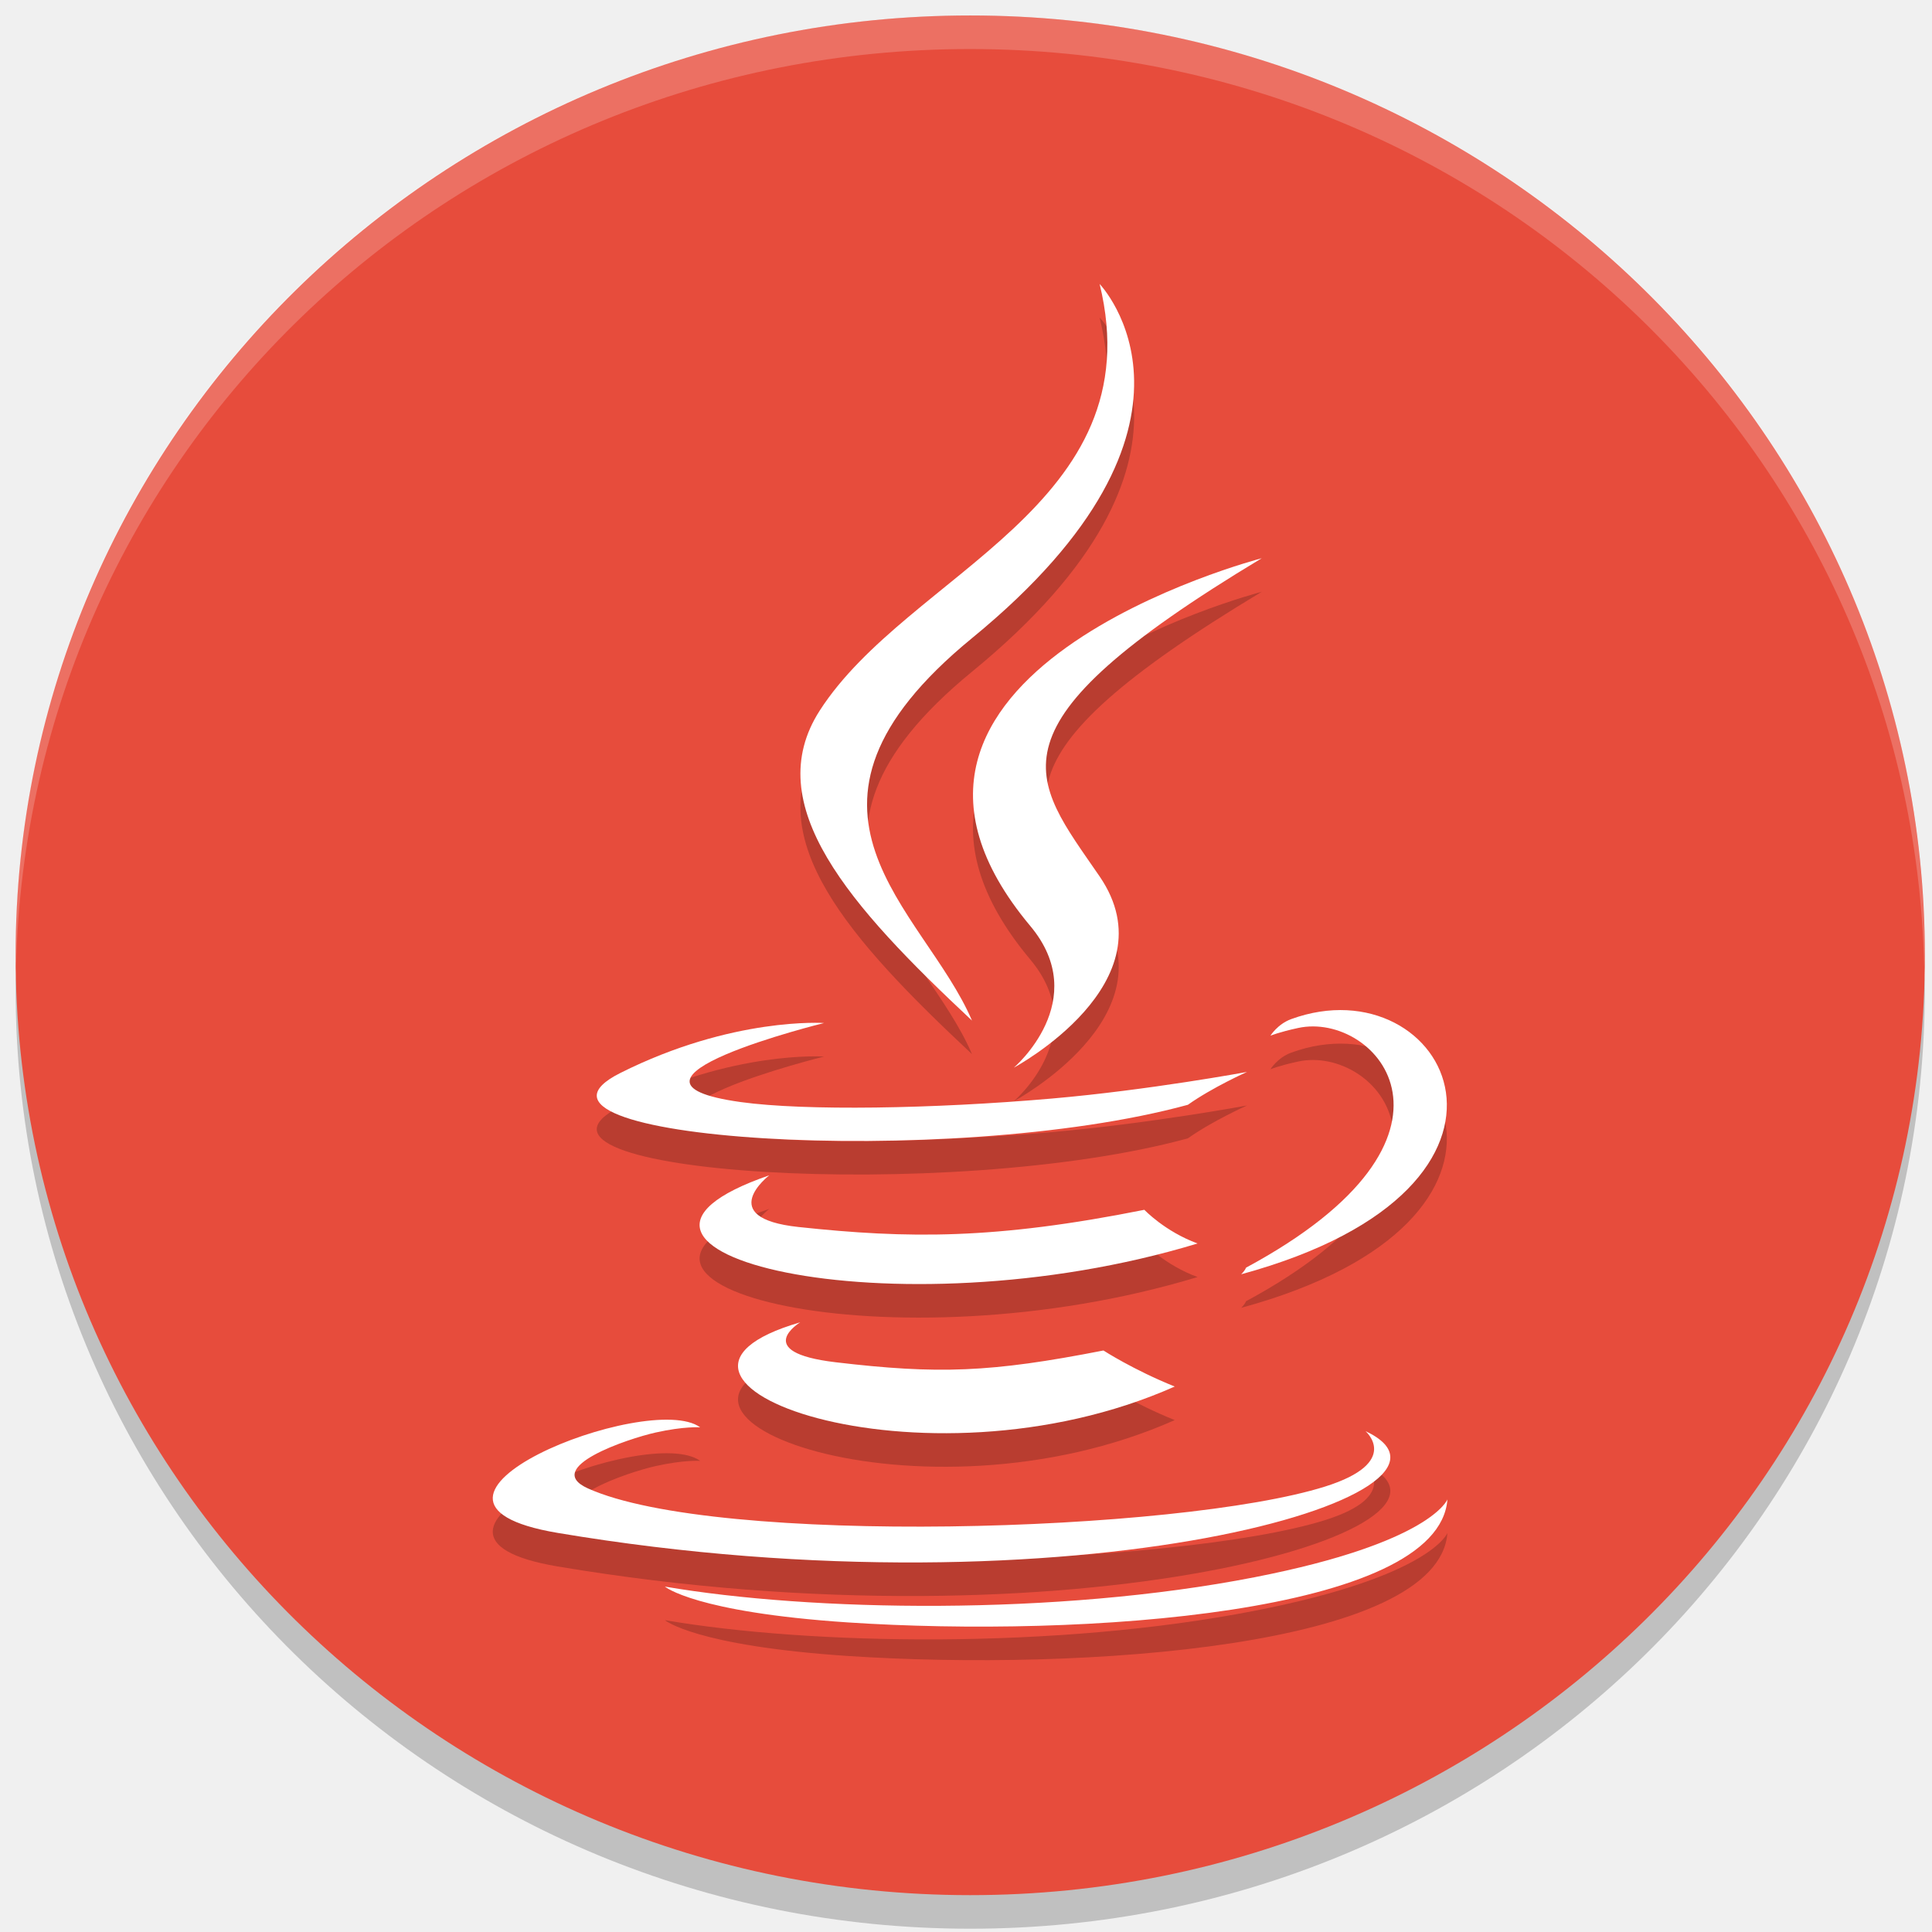
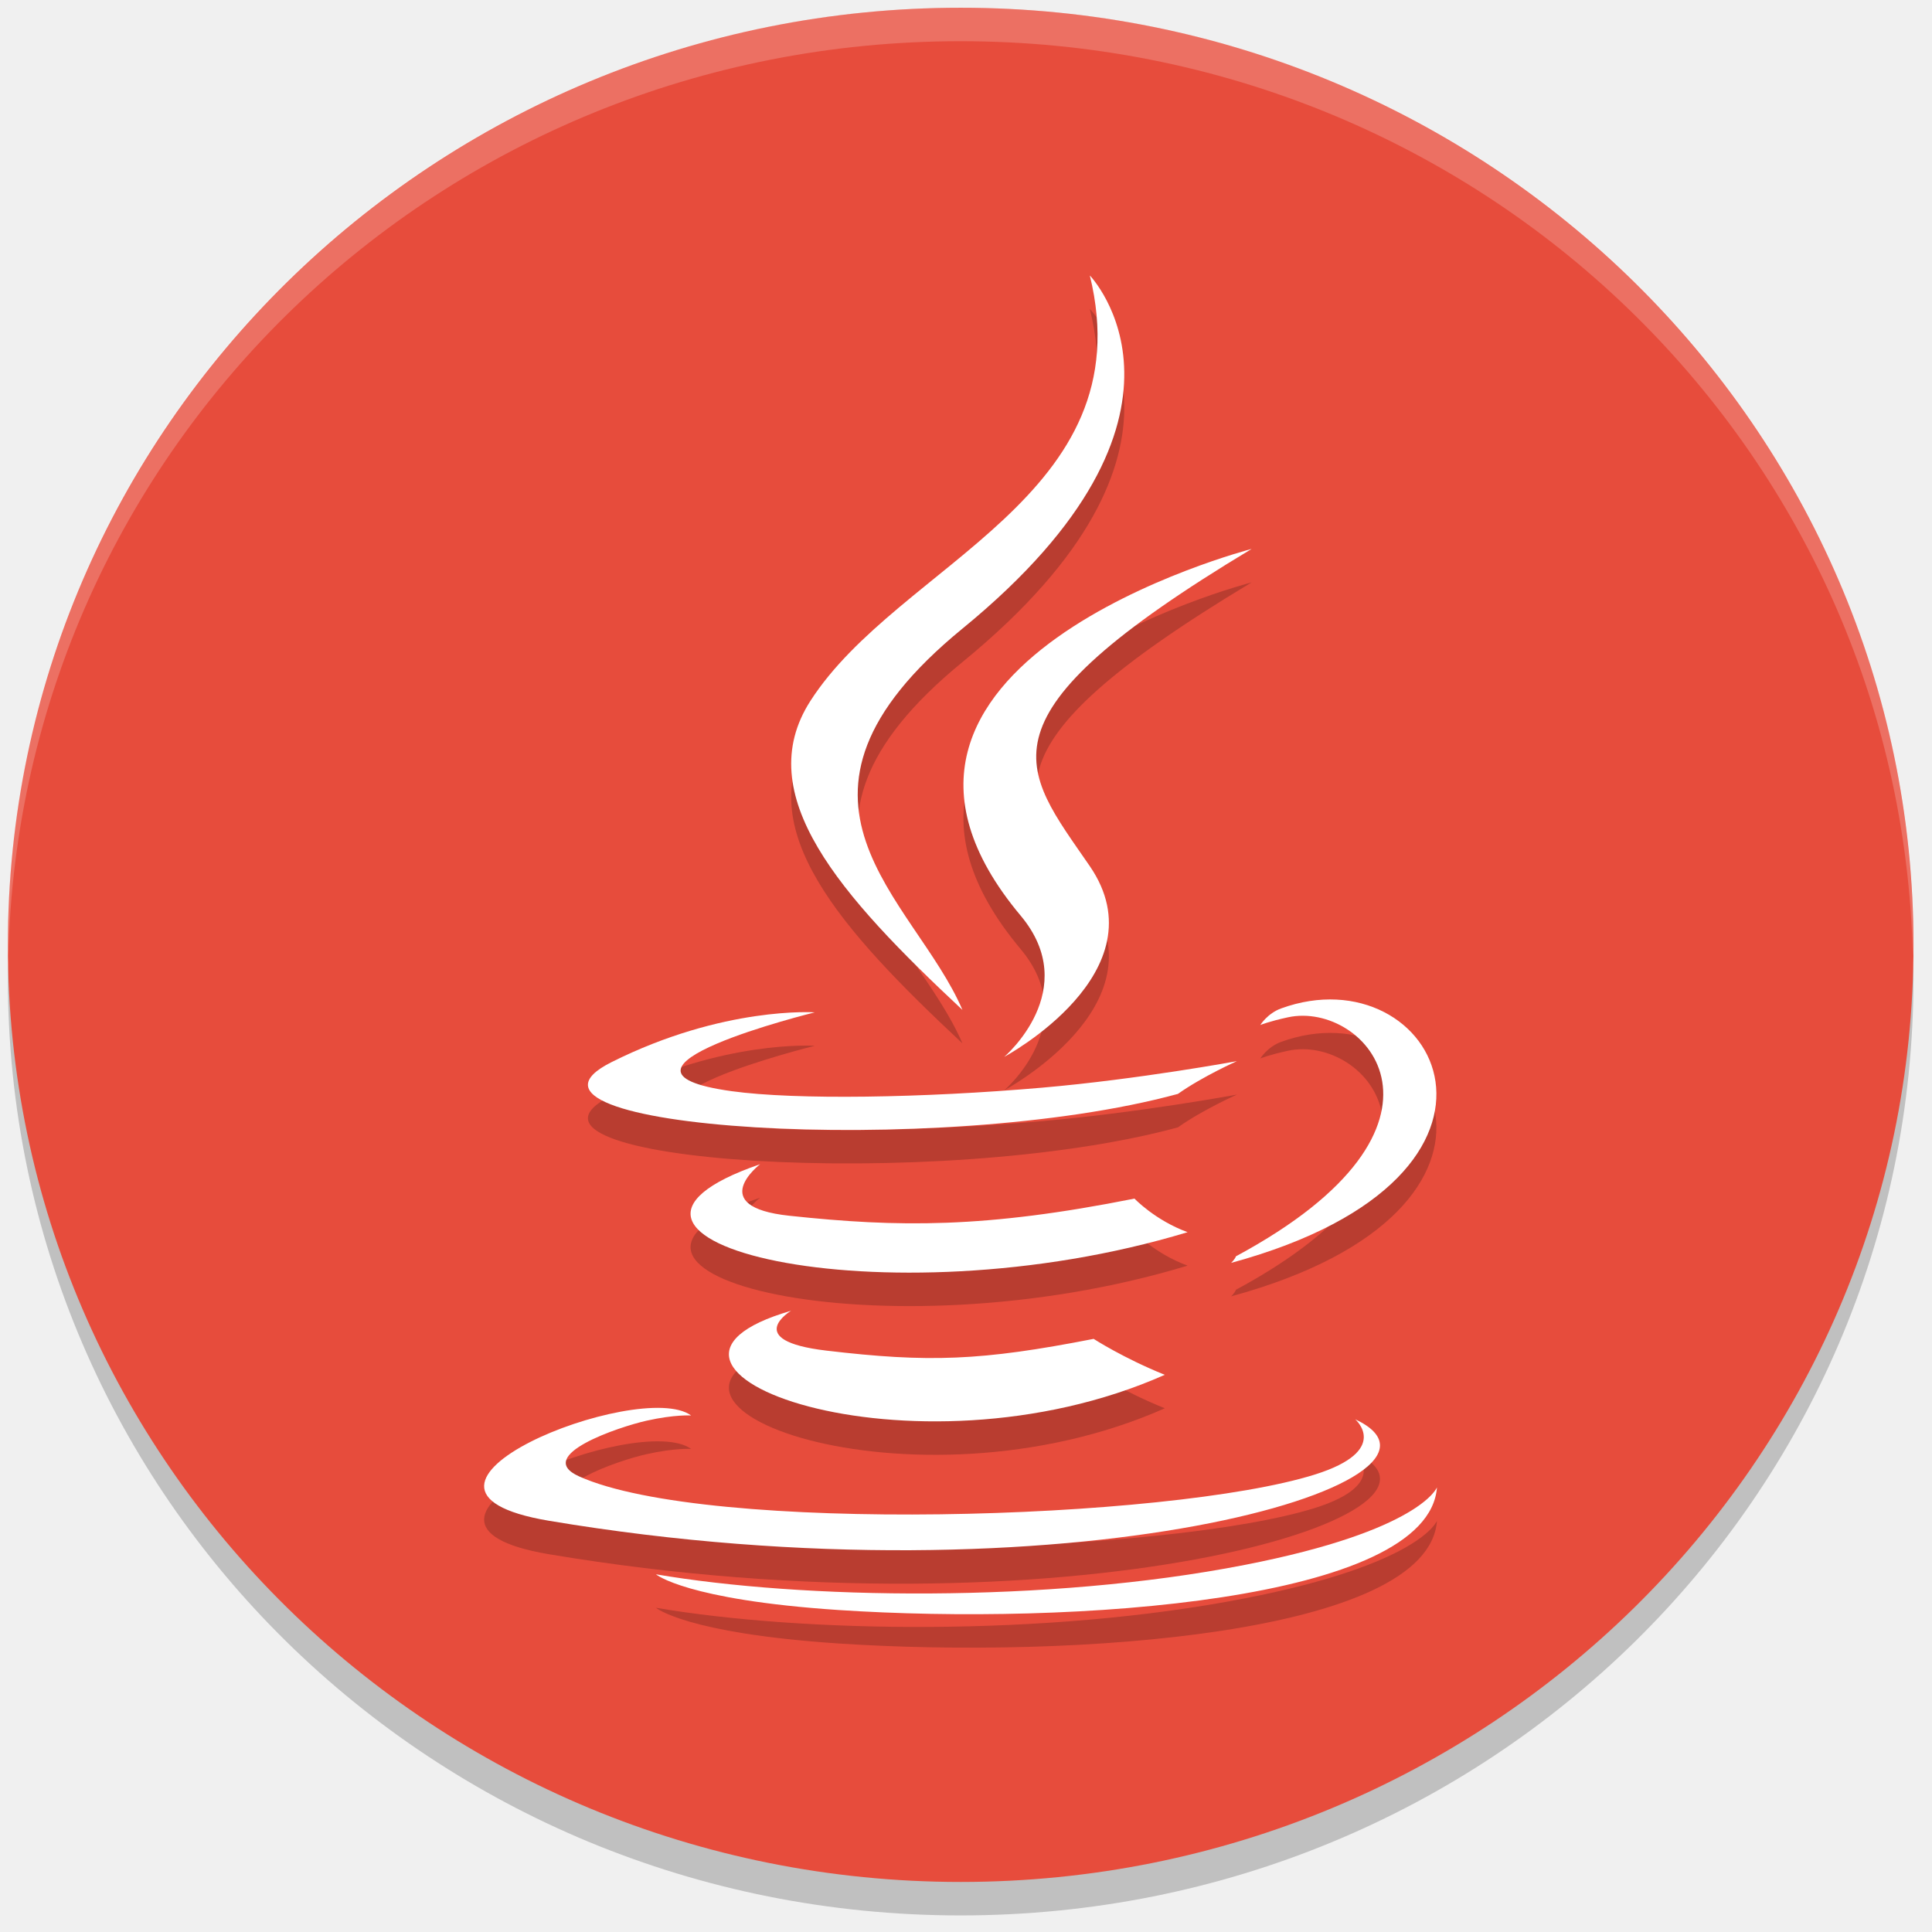
- <svg xmlns="http://www.w3.org/2000/svg" id="svg875" version="1" height="500" width="500">
+ <svg xmlns="http://www.w3.org/2000/svg" width="1000" height="1000" version="1" id="svg875">
  <defs id="defs879" />
-   <path id="path833" d="m 4.482,247.233 c -0.104,2.908 -0.448,5.753 -0.448,8.687 -4.4e-6,134.749 110.188,243.23 247.058,243.23 136.87,0 247.058,-108.48 247.058,-243.23 0,-2.933 -0.344,-5.779 -0.448,-8.687 C 493.043,377.9 384.972,481.776 251.085,481.776 117.193,481.776 9.127,377.9 4.468,247.233 Z" style="opacity:0.2;stroke-width:8.755" />
-   <rect id="rect835" transform="matrix(0,-1,-1,0,0,0)" ry="247.057" rx="243.229" y="-498.15" x="-490.462" height="494.114" width="486.457" style="fill:#e74c3c;stroke-width:8.755" />
-   <g id="g853" transform="matrix(5.736155,0,0,5.950089,704.3209,-65.73192)" style="clip-rule:evenodd;opacity:0.2;fill-rule:evenodd;enable-background:new">
-     <path id="path837" d="m -86.682,70.021 c 0,0 -2.23,1.298 1.589,1.736 4.628,0.528 6.993,0.452 12.091,-0.511 0,0 1.343,0.84 3.216,1.568 -11.433,4.898 -25.875,-0.284 -16.896,-2.793 z" />
-     <path id="path839" d="m -88.08,63.628 c 0,0 -2.502,1.852 1.32,2.247 4.944,0.51 8.847,0.552 15.604,-0.748 0,0 0.932,0.947 2.401,1.465 -13.821,4.043 -29.214,0.318 -19.326,-2.964 z" />
-     <path id="path841" d="m -76.304,52.781 c 2.818,3.244 -0.739,6.162 -0.739,6.162 0,0 7.152,-3.692 3.868,-8.317 -3.068,-4.311 -5.421,-6.453 7.315,-13.839 1.29e-4,0 -19.992,4.992 -10.444,15.994 z" />
-     <path id="path843" d="m -61.183,74.75 c 0,0 1.651,1.361 -1.819,2.414 -6.598,1.998 -27.465,2.601 -33.261,0.08 -2.082,-0.907 1.824,-2.164 3.053,-2.429 1.282,-0.277 2.013,-0.227 2.013,-0.227 -2.317,-1.632 -14.977,3.205 -6.43,4.592 23.308,3.778 42.488,-1.702 36.442,-4.429 z" />
-     <path id="path845" d="m -85.609,57.003 c 0,0 -10.613,2.522 -3.758,3.438 2.895,0.387 8.663,0.298 14.04,-0.153 4.393,-0.369 8.802,-1.157 8.802,-1.157 0,0 -1.548,0.664 -2.668,1.429 -10.78,2.835 -31.6,1.515 -25.605,-1.384 5.067,-2.451 9.19,-2.173 9.19,-2.173 z" />
-     <path id="path847" d="m -66.569,67.644 c 10.957,-5.692 5.89,-11.163 2.354,-10.426 -0.865,0.18 -1.253,0.337 -1.253,0.337 0,0 0.322,-0.505 0.936,-0.722 6.996,-2.458 12.375,7.253 -2.256,11.099 -1.3e-4,0 0.168,-0.152 0.219,-0.288 z" />
-     <path id="path849" d="m -73.174,24.859 c 0,0 6.067,6.07 -5.756,15.402 -9.481,7.489 -2.162,11.757 -0.003,16.636 -5.535,-4.993 -9.595,-9.389 -6.872,-13.48 3.999,-6.004 15.078,-8.916 12.631,-18.558 z" />
-     <path id="path851" d="m -84.532,83.074 c 10.515,0.672 26.667,-0.374 27.049,-5.35 0,0 -0.735,1.886 -8.691,3.383 -8.976,1.69 -20.049,1.493 -26.614,0.409 0,0 1.345,1.113 8.256,1.558 z" />
+   <path style="opacity:0.2;stroke-width:17.469" d="m 4.962,489.05 c -0.207,5.798 -0.894,11.473 -0.894,17.323 -8.7e-6,268.716 219.956,485.046 493.176,485.046 273.219,0 493.176,-216.331 493.176,-485.046 0,-5.85 -0.688,-11.525 -0.894,-17.323 -9.3,260.574 -225.029,467.723 -492.295,467.723 -267.273,0 -482.995,-207.149 -492.295,-467.723 z" id="path833" />
+   <rect style="fill:#e74c3c;stroke-width:17.469" width="970.089" height="986.349" x="-974.095" y="-990.419" rx="485.045" ry="493.174" transform="matrix(0,-1,-1,0,0,0)" id="rect835" />
+   <g style="clip-rule:evenodd;opacity:0.2;fill-rule:evenodd;enable-background:new" transform="matrix(11.45049,0,0,11.86562,1401.977,-135.0627)" id="g853">
+     <path d="m -86.682,70.021 c 0,0 -2.23,1.298 1.589,1.736 4.628,0.528 6.993,0.452 12.091,-0.511 0,0 1.343,0.84 3.216,1.568 -11.433,4.898 -25.875,-0.284 -16.896,-2.793 z" id="path837" />
+     <path d="m -88.08,63.628 c 0,0 -2.502,1.852 1.32,2.247 4.944,0.51 8.847,0.552 15.604,-0.748 0,0 0.932,0.947 2.401,1.465 -13.821,4.043 -29.214,0.318 -19.326,-2.964 z" id="path839" />
+     <path d="m -76.304,52.781 c 2.818,3.244 -0.739,6.162 -0.739,6.162 0,0 7.152,-3.692 3.868,-8.317 -3.068,-4.311 -5.421,-6.453 7.315,-13.839 1.29e-4,0 -19.992,4.992 -10.444,15.994 z" id="path841" />
+     <path d="m -61.183,74.75 c 0,0 1.651,1.361 -1.819,2.414 -6.598,1.998 -27.465,2.601 -33.261,0.08 -2.082,-0.907 1.824,-2.164 3.053,-2.429 1.282,-0.277 2.013,-0.227 2.013,-0.227 -2.317,-1.632 -14.977,3.205 -6.43,4.592 23.308,3.778 42.488,-1.702 36.442,-4.429 z" id="path843" />
+     <path d="m -85.609,57.003 c 0,0 -10.613,2.522 -3.758,3.438 2.895,0.387 8.663,0.298 14.04,-0.153 4.393,-0.369 8.802,-1.157 8.802,-1.157 0,0 -1.548,0.664 -2.668,1.429 -10.78,2.835 -31.6,1.515 -25.605,-1.384 5.067,-2.451 9.19,-2.173 9.19,-2.173 z" id="path845" />
+     <path d="m -66.569,67.644 c 10.957,-5.692 5.89,-11.163 2.354,-10.426 -0.865,0.18 -1.253,0.337 -1.253,0.337 0,0 0.322,-0.505 0.936,-0.722 6.996,-2.458 12.375,7.253 -2.256,11.099 -1.3e-4,0 0.168,-0.152 0.219,-0.288 z" id="path847" />
+     <path d="m -73.174,24.859 c 0,0 6.067,6.07 -5.756,15.402 -9.481,7.489 -2.162,11.757 -0.003,16.636 -5.535,-4.993 -9.595,-9.389 -6.872,-13.48 3.999,-6.004 15.078,-8.916 12.631,-18.558 z" id="path849" />
+     <path d="m -84.532,83.074 c 10.515,0.672 26.667,-0.374 27.049,-5.35 0,0 -0.735,1.886 -8.691,3.383 -8.976,1.69 -20.049,1.493 -26.614,0.409 0,0 1.345,1.113 8.256,1.558 z" id="path851" />
  </g>
-   <g id="g871" transform="matrix(5.736155,0,0,5.950089,704.3209,-74.41636)" style="clip-rule:evenodd;fill:#ffffff;fill-rule:evenodd;enable-background:new">
-     <path id="path855" d="m -86.682,70.021 c 0,0 -2.23,1.298 1.589,1.736 4.628,0.528 6.993,0.452 12.091,-0.511 0,0 1.343,0.84 3.216,1.568 -11.433,4.898 -25.875,-0.284 -16.896,-2.793 z" />
-     <path id="path857" d="m -88.08,63.628 c 0,0 -2.502,1.852 1.32,2.247 4.944,0.51 8.847,0.552 15.604,-0.748 0,0 0.932,0.947 2.401,1.465 -13.821,4.043 -29.214,0.318 -19.326,-2.964 z" />
-     <path id="path859" d="m -76.304,52.781 c 2.818,3.244 -0.739,6.162 -0.739,6.162 0,0 7.152,-3.692 3.868,-8.317 -3.068,-4.311 -5.421,-6.453 7.315,-13.839 1.29e-4,0 -19.992,4.992 -10.444,15.994 z" />
-     <path id="path861" d="m -61.183,74.75 c 0,0 1.651,1.361 -1.819,2.414 -6.598,1.998 -27.465,2.601 -33.261,0.08 -2.082,-0.907 1.824,-2.164 3.053,-2.429 1.282,-0.277 2.013,-0.227 2.013,-0.227 -2.317,-1.632 -14.977,3.205 -6.43,4.592 23.308,3.778 42.488,-1.702 36.442,-4.429 z" />
-     <path id="path863" d="m -85.609,57.003 c 0,0 -10.613,2.522 -3.758,3.438 2.895,0.387 8.663,0.298 14.04,-0.153 4.393,-0.369 8.802,-1.157 8.802,-1.157 0,0 -1.548,0.664 -2.668,1.429 -10.78,2.835 -31.6,1.515 -25.605,-1.384 5.067,-2.451 9.19,-2.173 9.19,-2.173 z" />
-     <path id="path865" d="m -66.569,67.644 c 10.957,-5.692 5.89,-11.163 2.354,-10.426 -0.865,0.18 -1.253,0.337 -1.253,0.337 0,0 0.322,-0.505 0.936,-0.722 6.996,-2.458 12.375,7.253 -2.256,11.099 -1.3e-4,0 0.168,-0.152 0.219,-0.288 z" />
-     <path id="path867" d="m -73.174,24.859 c 0,0 6.067,6.07 -5.756,15.402 -9.481,7.489 -2.162,11.757 -0.003,16.636 -5.535,-4.993 -9.595,-9.389 -6.872,-13.48 3.999,-6.004 15.078,-8.916 12.631,-18.558 z" />
-     <path id="path869" d="m -84.532,83.074 c 10.515,0.672 26.667,-0.374 27.049,-5.35 0,0 -0.735,1.886 -8.691,3.383 -8.976,1.69 -20.049,1.493 -26.614,0.409 0,0 1.345,1.113 8.256,1.558 z" />
+   <g style="clip-rule:evenodd;fill:#ffffff;fill-rule:evenodd;enable-background:new" transform="matrix(11.45049,0,0,11.86562,1401.977,-152.3811)" id="g871">
+     <path d="m -86.682,70.021 c 0,0 -2.23,1.298 1.589,1.736 4.628,0.528 6.993,0.452 12.091,-0.511 0,0 1.343,0.84 3.216,1.568 -11.433,4.898 -25.875,-0.284 -16.896,-2.793 z" id="path855" />
+     <path d="m -88.08,63.628 c 0,0 -2.502,1.852 1.32,2.247 4.944,0.51 8.847,0.552 15.604,-0.748 0,0 0.932,0.947 2.401,1.465 -13.821,4.043 -29.214,0.318 -19.326,-2.964 z" id="path857" />
+     <path d="m -76.304,52.781 c 2.818,3.244 -0.739,6.162 -0.739,6.162 0,0 7.152,-3.692 3.868,-8.317 -3.068,-4.311 -5.421,-6.453 7.315,-13.839 1.29e-4,0 -19.992,4.992 -10.444,15.994 z" id="path859" />
+     <path d="m -61.183,74.75 c 0,0 1.651,1.361 -1.819,2.414 -6.598,1.998 -27.465,2.601 -33.261,0.08 -2.082,-0.907 1.824,-2.164 3.053,-2.429 1.282,-0.277 2.013,-0.227 2.013,-0.227 -2.317,-1.632 -14.977,3.205 -6.43,4.592 23.308,3.778 42.488,-1.702 36.442,-4.429 z" id="path861" />
+     <path d="m -85.609,57.003 c 0,0 -10.613,2.522 -3.758,3.438 2.895,0.387 8.663,0.298 14.04,-0.153 4.393,-0.369 8.802,-1.157 8.802,-1.157 0,0 -1.548,0.664 -2.668,1.429 -10.78,2.835 -31.6,1.515 -25.605,-1.384 5.067,-2.451 9.19,-2.173 9.19,-2.173 z" id="path863" />
+     <path d="m -66.569,67.644 c 10.957,-5.692 5.89,-11.163 2.354,-10.426 -0.865,0.18 -1.253,0.337 -1.253,0.337 0,0 0.322,-0.505 0.936,-0.722 6.996,-2.458 12.375,7.253 -2.256,11.099 -1.3e-4,0 0.168,-0.152 0.219,-0.288 z" id="path865" />
+     <path d="m -73.174,24.859 c 0,0 6.067,6.07 -5.756,15.402 -9.481,7.489 -2.162,11.757 -0.003,16.636 -5.535,-4.993 -9.595,-9.389 -6.872,-13.48 3.999,-6.004 15.078,-8.916 12.631,-18.558 z" id="path867" />
+     <path d="m -84.532,83.074 c 10.515,0.672 26.667,-0.374 27.049,-5.35 0,0 -0.735,1.886 -8.691,3.383 -8.976,1.69 -20.049,1.493 -26.614,0.409 0,0 1.345,1.113 8.256,1.558 z" id="path869" />
  </g>
-   <path id="path873" d="M 251.058,4.004 C 114.187,4.004 4,112.484 4,247.233 c 0,0.986 0.1,1.946 0.155,2.918 C 7.257,118.097 116.153,12.691 251.058,12.691 c 134.893,0 243.8,105.388 246.92,237.426 0.055,-0.961 0.138,-1.91 0.138,-2.884 0,-134.749 -110.187,-243.229 -247.058,-243.229 z" style="opacity:0.2;fill:#ffffff;stroke-width:8.755" />
+   <path style="opacity:0.2;fill:#ffffff;stroke-width:17.469" d="M 497.175,4.004 C 223.956,4.004 4,220.334 4,489.049 c 0,1.967 0.199,3.881 0.31,5.82 C 10.502,231.528 227.879,21.328 497.175,21.328 c 269.274,0 486.673,210.164 492.9,473.473 0.11,-1.916 0.275,-3.808 0.275,-5.752 0,-268.716 -219.956,-485.045 -493.175,-485.045 z" id="path873" />
</svg>
